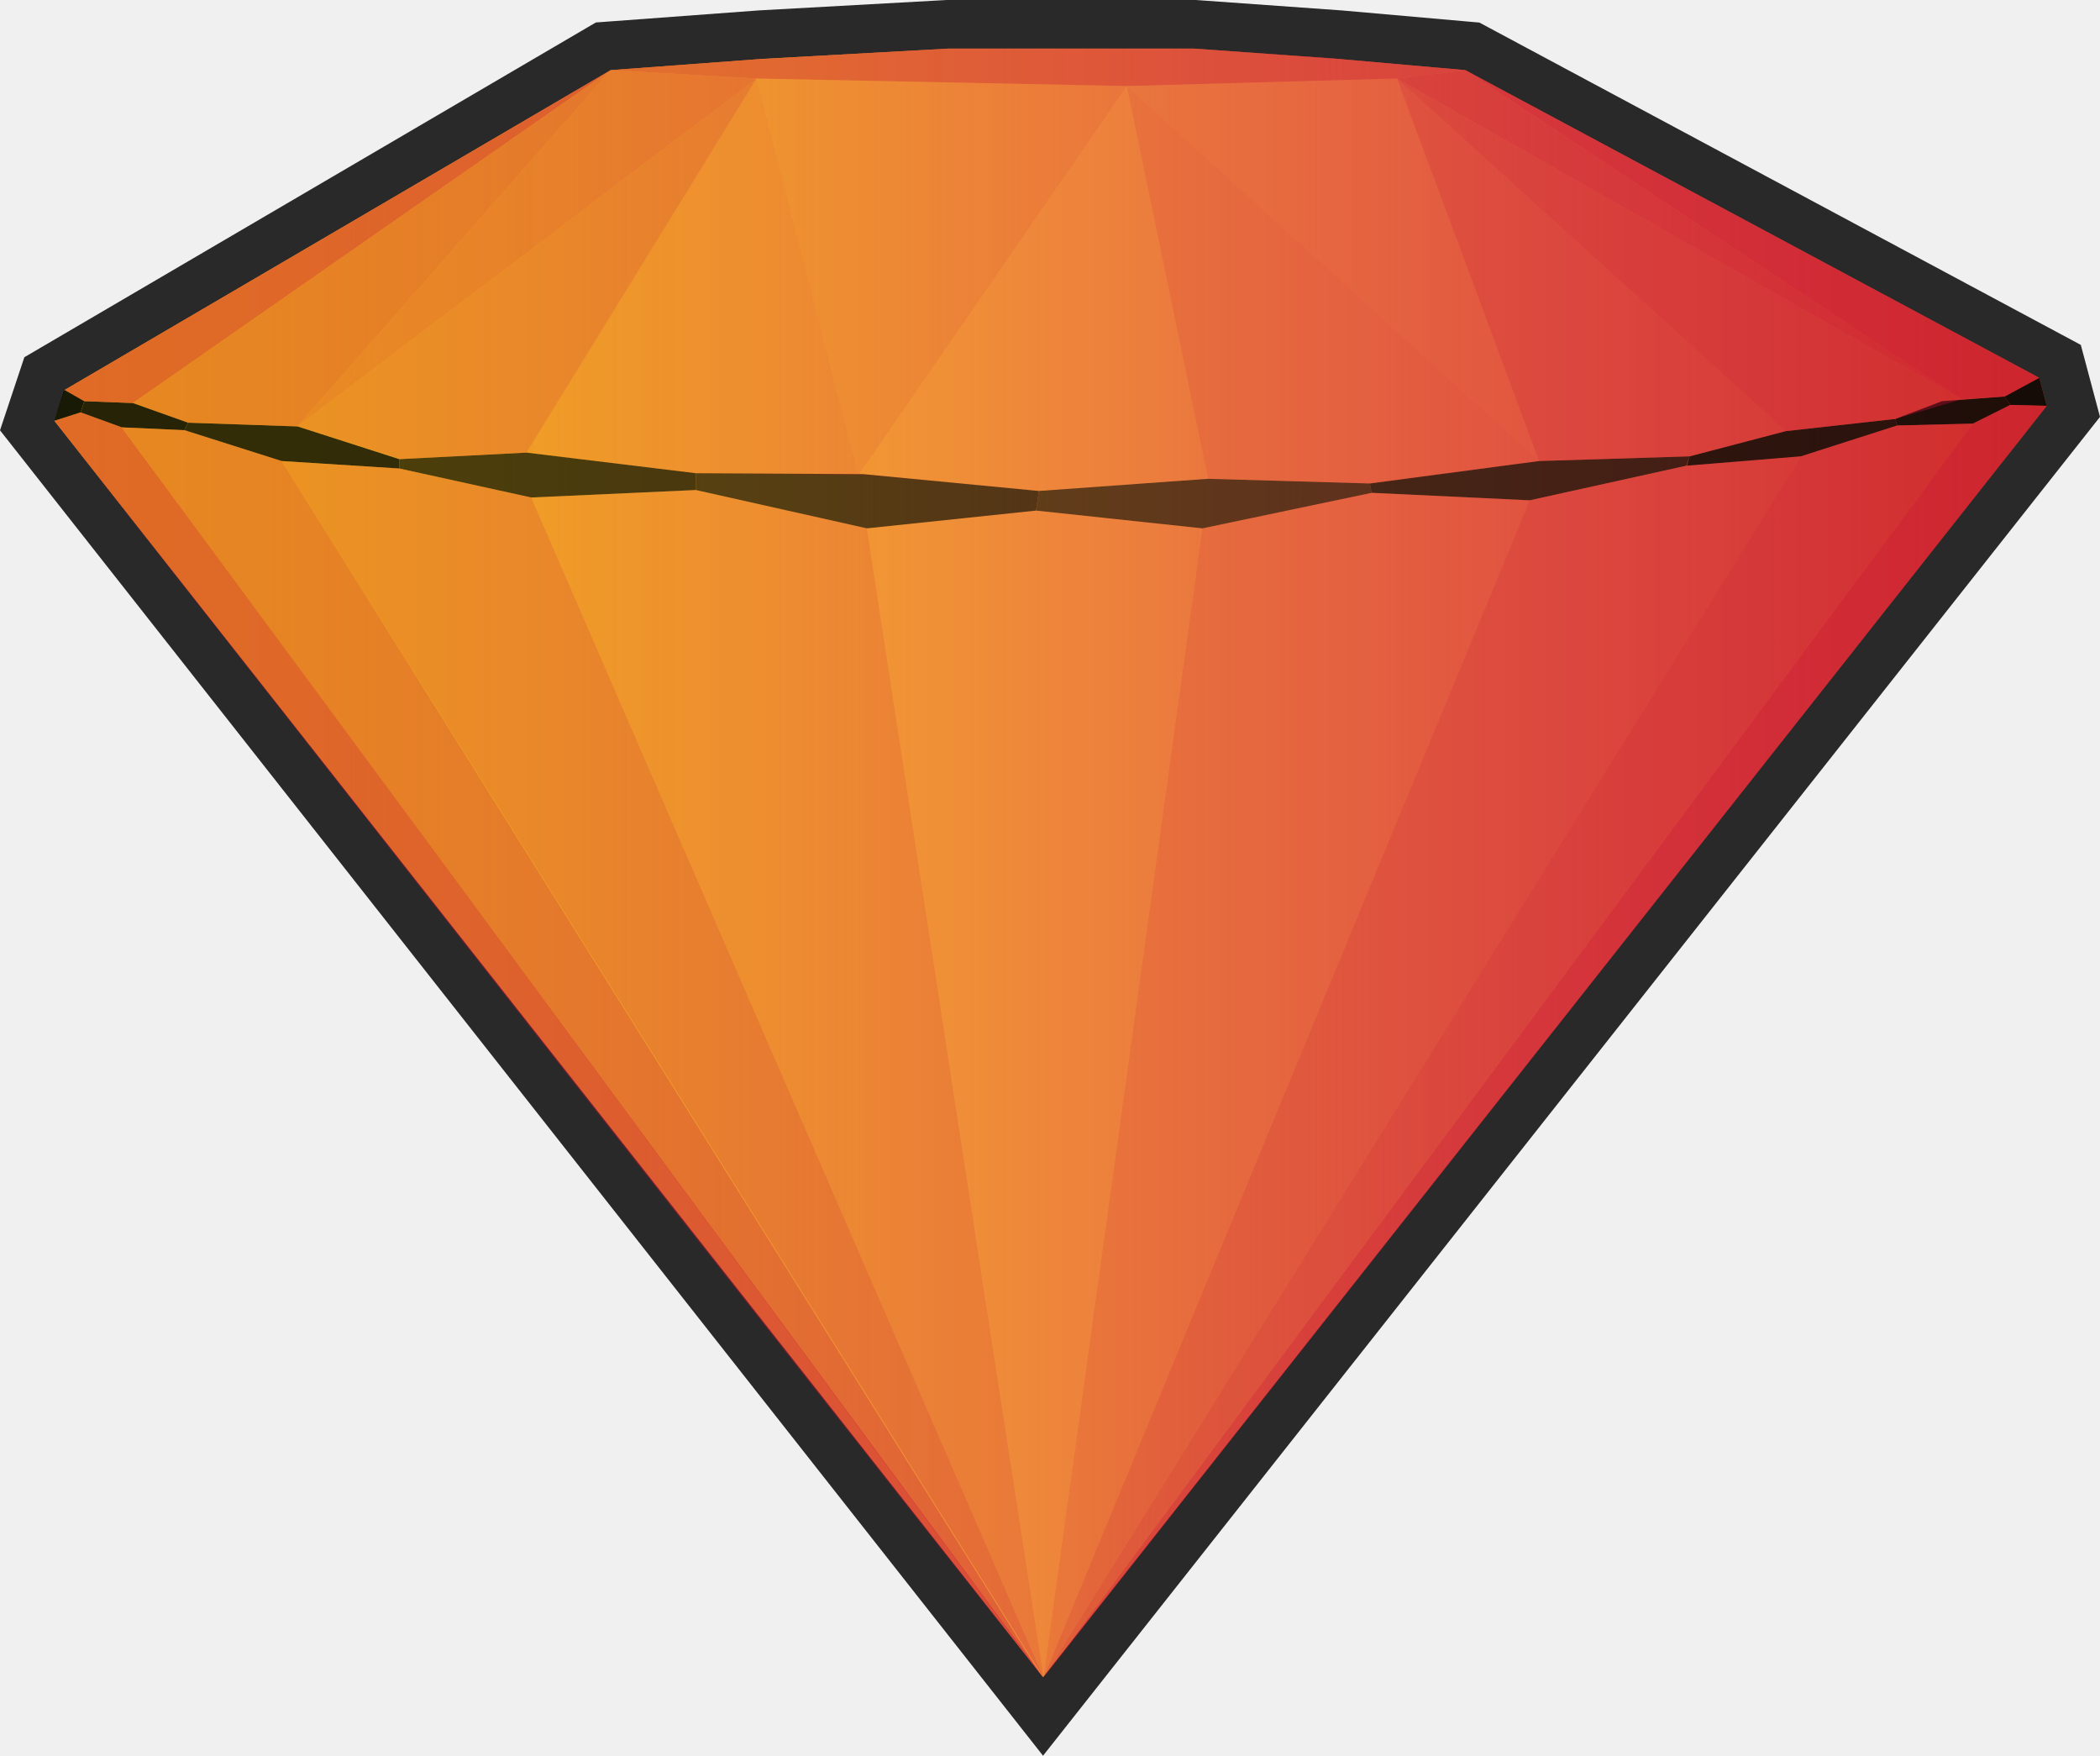
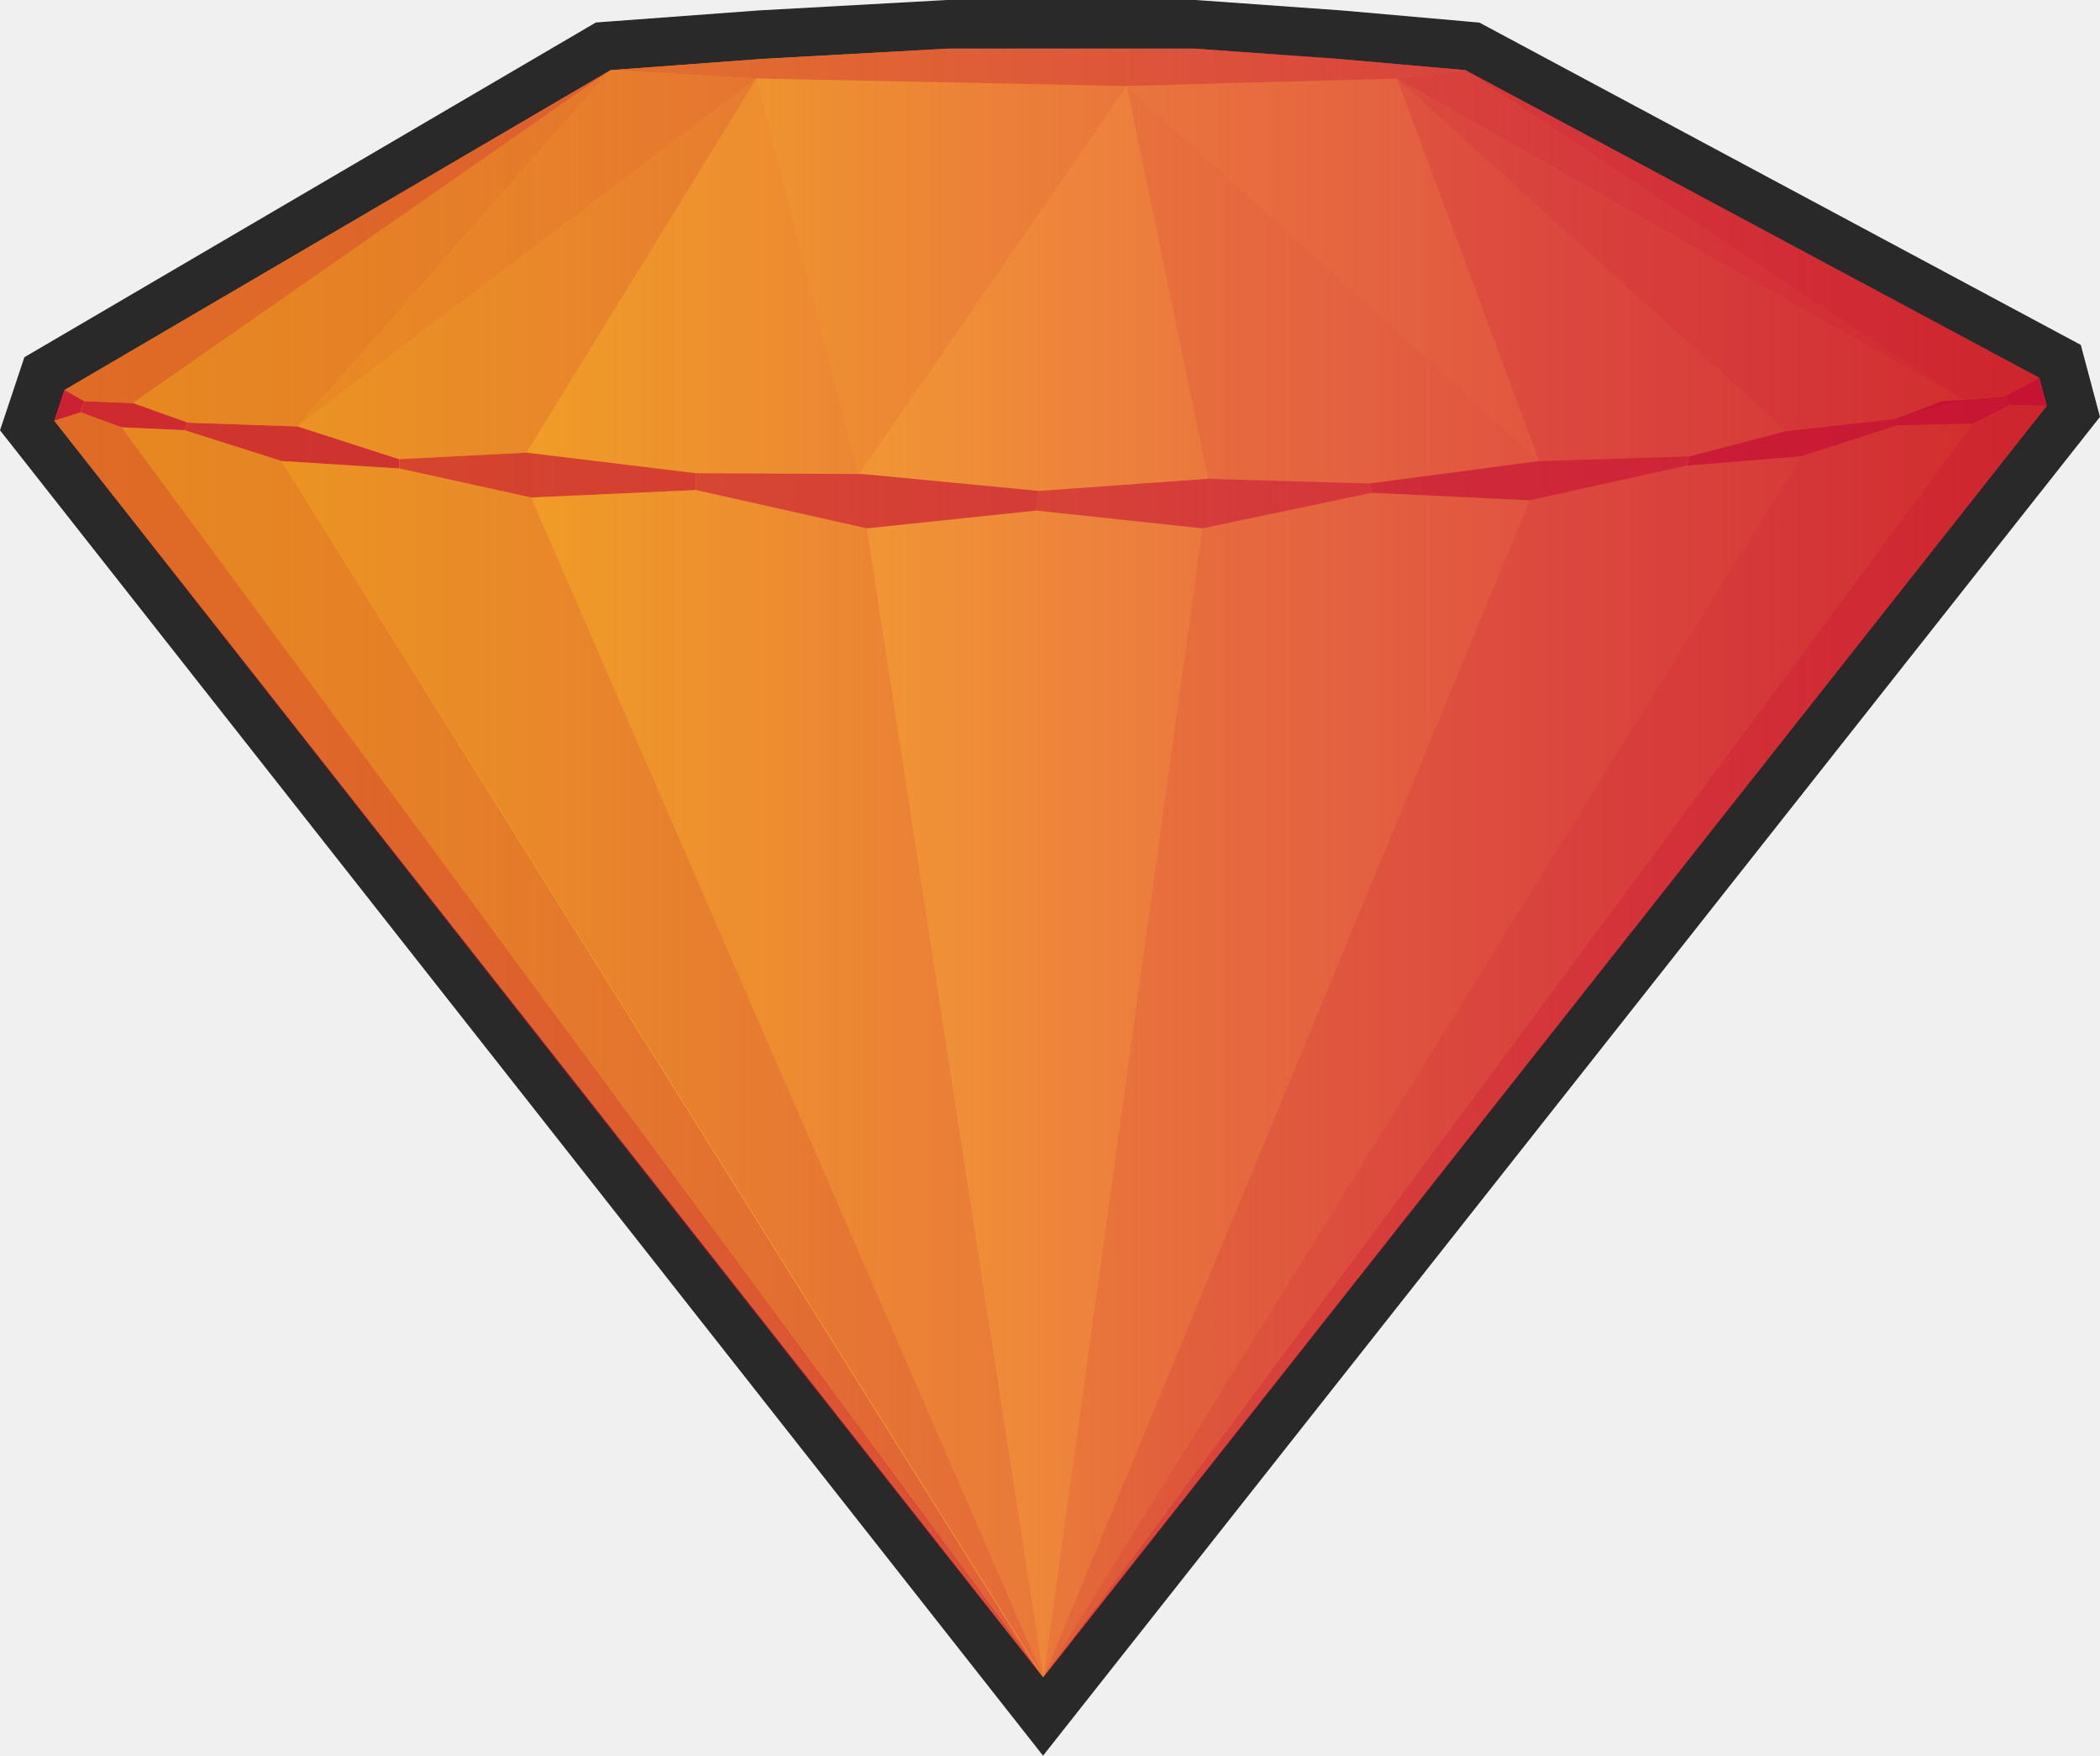
- <svg xmlns="http://www.w3.org/2000/svg" id="Inverse_Green_copy" data-name="Inverse Green copy" viewBox="0 0 2246.151 1877.491">
+ <svg xmlns="http://www.w3.org/2000/svg" viewBox="0 0 2246.151 1877.491">
  <defs>
-     <style>.cls-1{fill:#d84023;}.cls-2{fill:#292929;}.cls-3{fill:url(#linear-gradient);}.cls-4,.cls-5,.cls-6,.cls-7,.cls-8,.cls-9{fill:#000503;}.cls-4{opacity:0.65;}.cls-19,.cls-5{opacity:0.6;}.cls-11,.cls-6{opacity:0.7;}.cls-7{opacity:0.8;}.cls-8{opacity:0.85;}.cls-9{opacity:0.9;}.cls-10{opacity:0.75;}.cls-12,.cls-19,.cls-20{fill:#c40e35;}.cls-13{opacity:0.5;}.cls-14{opacity:0.4;}.cls-15{opacity:0.25;}.cls-16{opacity:0.1;}.cls-17{opacity:0.45;}.cls-18{opacity:0.2;}.cls-20{opacity:0.56;}</style>
+     <style>.cls-1{fill:#00ffb0;}.cls-2{fill:#fff;}.cls-3{fill:url(#linear-gradient);}.cls-4,.cls-5,.cls-6,.cls-7,.cls-8,.cls-9{fill:#000503;}.cls-23,.cls-4{opacity:0.65;}.cls-18,.cls-24,.cls-5{opacity:0.6;}.cls-10,.cls-25,.cls-6{opacity:0.7;}.cls-26,.cls-7{opacity:0.8;}.cls-27,.cls-8{opacity:0.85;}.cls-28,.cls-9{opacity:0.9;}.cls-11,.cls-18,.cls-19{fill:#00996d;}.cls-12{opacity:0.5;}.cls-13{opacity:0.4;}.cls-14{opacity:0.25;}.cls-15{opacity:0.1;}.cls-16{opacity:0.45;}.cls-17{opacity:0.2;}.cls-19,.cls-31{opacity:0.56;}.cls-20{fill:#d84023;}.cls-21{fill:#292929;}.cls-22{fill:url(#linear-gradient-2);}.cls-23,.cls-24,.cls-25,.cls-26,.cls-27,.cls-28,.cls-30,.cls-31{fill:#c40e35;}.cls-29{opacity:0.75;}</style>
    <linearGradient id="linear-gradient" x1="171" y1="1344.75" x2="2302" y2="1344.75" gradientUnits="userSpaceOnUse">
+       <stop offset="0" stop-color="#9acd32" />
+       <stop offset="0.137" stop-color="#9ccb34" stop-opacity="0.98" />
+       <stop offset="0.277" stop-color="#a2c63c" stop-opacity="0.92" />
+       <stop offset="0.418" stop-color="#acbe48" stop-opacity="0.821" />
+       <stop offset="0.56" stop-color="#bab359" stop-opacity="0.681" />
+       <stop offset="0.703" stop-color="#cca46f" stop-opacity="0.501" />
+       <stop offset="0.846" stop-color="#e3928a" stop-opacity="0.281" />
+       <stop offset="0.987" stop-color="#fc7da9" stop-opacity="0.025" />
+       <stop offset="1" stop-color="#ff7bac" stop-opacity="0" />
+     </linearGradient>
+     <linearGradient id="linear-gradient-2" x1="171" y1="1344.75" x2="2302" y2="1344.75" gradientUnits="userSpaceOnUse">
      <stop offset="0" stop-color="#fdd315" />
      <stop offset="0.097" stop-color="#fdd118" stop-opacity="0.978" />
      <stop offset="0.222" stop-color="#fdcb22" stop-opacity="0.914" />
      <stop offset="0.362" stop-color="#fdc232" stop-opacity="0.809" />
      <stop offset="0.513" stop-color="#feb548" stop-opacity="0.662" />
      <stop offset="0.674" stop-color="#fea565" stop-opacity="0.473" />
      <stop offset="0.84" stop-color="#ff9187" stop-opacity="0.247" />
      <stop offset="1" stop-color="#ff7bac" stop-opacity="0" />
    </linearGradient>
  </defs>
-   <g id="Layer_34_copy_5" data-name="Layer 34 copy 5">
-     <polygon class="cls-1" points="29.096 455.071 47.619 399.504 645.258 49.517 813.515 37.053 1013.475 26 1278.121 26 1433.262 37.082 1574.781 49.568 2203.41 386.407 2217.672 439.888 1115.661 1835.496 29.096 455.071" />
-     <path class="cls-2" d="M1390,474l154,11,136,12q307,164.5,614,329,4,15,8,30-536.75,679.75-1073.5,1359.5Q699.75,1543.75,171,872q5.5-16.5,11-33L766,497l162-12,199-11h263m1.855-52H1125.564l-1.434.079-199,11-.486.027-.485.036-162,12-12.028.891-10.408,6.095-292,171-292,171-16.872,9.88-6.182,18.548-5.5,16.499-5.5,16.501-8.862,26.585,17.333,22.02,528.75,671.75,528.75,671.75,40.795,51.829,40.876-51.766,536.75-679.75,536.75-679.75,16.147-20.449L2352.244,842.6l-4-14.998-4-15.002-5.81-21.786L2318.56,780.165l-371.87-199.26-242.13-129.74-9.384-5.029-10.605-.936-136-12-.432-.038-.433-.031-154-11-1.85-.132Z" transform="translate(-112.8069 -422)" />
+   <g id="Inverse_Green" data-name="Inverse Green">
+     <g id="Layer_34" data-name="Layer 34">
+       <polygon class="cls-1" points="29.096 455.071 47.619 399.504 645.258 49.517 813.515 37.053 1013.475 26 1278.121 26 1433.262 37.082 1574.781 49.568 2203.41 386.407 2217.672 439.888 1115.661 1835.496 29.096 455.071" />
+       <path class="cls-2" d="M1390,474l154,11,136,12q307,164.5,614,329,4,15,8,30-536.75,679.75-1073.5,1359.5Q699.75,1543.75,171,872q5.5-16.5,11-33L766,497l162-12,199-11h263m1.855-52H1125.564l-1.434.079-199,11-.486.027-.485.036-162,12-12.028.891-10.408,6.095-292,171-292,171-16.872,9.88-6.182,18.548-5.5,16.499-5.5,16.501-8.862,26.585,17.333,22.02,528.75,671.75,528.75,671.75,40.795,51.829,40.876-51.766,536.75-679.75,536.75-679.75,16.147-20.449L2352.244,842.6l-4-14.998-4-15.002-5.81-21.786L2318.56,780.165l-371.87-199.26-242.13-129.74-9.384-5.029-10.605-.936-136-12-.432-.038-.433-.031-154-11-1.85-.132Z" transform="translate(-112.8069 -422)" />
+       <polygon class="cls-1" points="29.096 455.071 47.619 399.504 645.258 49.517 813.515 37.053 1013.475 26 1278.121 26 1433.262 37.082 1574.781 49.568 2203.41 386.407 2217.672 439.888 1115.661 1835.496 29.096 455.071" />
+       <path class="cls-2" d="M1390,474l154,11,136,12q307,164.5,614,329,4,15,8,30-536.75,679.75-1073.5,1359.5Q699.75,1543.75,171,872q5.5-16.5,11-33L766,497l162-12,199-11h263m1.855-52H1125.564l-1.434.079-199,11-.486.027-.485.036-162,12-12.028.891-10.408,6.095-292,171-292,171-16.872,9.88-6.182,18.548-5.5,16.499-5.5,16.501-8.862,26.585,17.333,22.02,528.75,671.75,528.75,671.75,40.795,51.829,40.876-51.766,536.75-679.75,536.75-679.75,16.147-20.449L2352.244,842.6l-4-14.998-4-15.002-5.81-21.786L2318.56,780.165l-371.87-199.26-242.13-129.74-9.384-5.029-10.605-.936-136-12-.432-.038-.433-.031-154-11-1.85-.132Z" transform="translate(-112.8069 -422)" />
+     </g>
+     <g id="Layer_34_copy_2" data-name="Layer 34 copy 2">
+       <path class="cls-3" d="M2294,826,1680,497l-136-12-154-11H1127L928,485,766,497,182,839l-11,33L1228.5,2215.5Q1765.25,1535.75,2302,856,2298,841,2294,826Z" transform="translate(-112.8069 -422)" />
+     </g>
+     <g id="slice_copy_5" data-name="slice copy 5">
+       <path class="cls-4" d="M1036,929l-179-1v18l183,41,181-19,3-21Z" transform="translate(-112.8069 -422)" />
+       <path class="cls-5" d="M1405,934l173,5q1,5,2,10l-181,38-178-19,3-21Z" transform="translate(-112.8069 -422)" />
+       <path class="cls-6" d="M857,928v18l-176,8L540,923V913l136-7Z" transform="translate(-112.8069 -422)" />
+       <path class="cls-6" d="M1759,915l161-5-3.483,10L1749,957l-169-8q-1-5-2-10Z" transform="translate(-112.8069 -422)" />
+       <path class="cls-7" d="M2023,883l117-13q1,3.5,2,7l-103,33-122,10,3-10Z" transform="translate(-112.8069 -422)" />
+       <path class="cls-8" d="M2190,851l67-5,6,9-40,20-81,2q-1-3.5-2-7Z" transform="translate(-112.8069 -422)" />
+       <path class="cls-7" d="M431,878l109,35v10l-126-8L310,882l4-8Z" transform="translate(-112.8069 -422)" />
+       <path class="cls-8" d="M255,853l59,21-4,8-67-3-44-16,4-12Z" transform="translate(-112.8069 -422)" />
+       <path class="cls-9" d="M2257,846l6,9,39,1q-4-15-8-30Z" transform="translate(-112.8069 -422)" />
+       <path class="cls-9" d="M182,839l-1,1-10,31v1l28-9,4-12Z" transform="translate(-112.8069 -422)" />
+     </g>
+     <g id="Yellow_copy_2" data-name="Yellow copy 2">
+       <g class="cls-10">
+         <path class="cls-11" d="M1680,497l614,329-37,20-46,3Z" transform="translate(-112.8069 -422)" />
+       </g>
+       <g class="cls-12">
+         <path class="cls-11" d="M2023,883l117-13,71-21L1607,506Z" transform="translate(-112.8069 -422)" />
+       </g>
+       <g class="cls-13">
+         <path class="cls-11" d="M2023,883l-103,27-161,5q-76-204.5-152-409Z" transform="translate(-112.8069 -422)" />
+       </g>
+       <g class="cls-14">
+         <path class="cls-11" d="M1318,514l87,420,175,5,179-24Z" transform="translate(-112.8069 -422)" />
+       </g>
+       <g class="cls-15">
+         <path class="cls-11" d="M1318,514q-143.5,208-287,416l193,17,181-13Z" transform="translate(-112.8069 -422)" />
+       </g>
+       <g class="cls-14">
+         <path class="cls-11" d="M922,506,676,906l181,22,174,2Z" transform="translate(-112.8069 -422)" />
+       </g>
+       <g class="cls-13">
+         <path class="cls-11" d="M922,506,676,906l-135,7L431,878Z" transform="translate(-112.8069 -422)" />
+       </g>
+       <g class="cls-12">
+         <path class="cls-11" d="M431,878l-117-4-59-21L766,497Z" transform="translate(-112.8069 -422)" />
+       </g>
+       <g class="cls-10">
+         <path class="cls-11" d="M255,853l-52-2-21-12L766,497Z" transform="translate(-112.8069 -422)" />
+       </g>
+       <g class="cls-10">
+         <path class="cls-11" d="M171,872l28-9,44,16s657.333,891.333,986,1337C1005.634,1937.024,171,872,171,872Z" transform="translate(-112.8069 -422)" />
+       </g>
+       <g class="cls-12">
+         <path class="cls-11" d="M243,879l67,3,104,33,814,1301Z" transform="translate(-112.8069 -422)" />
+       </g>
+       <g class="cls-13">
+         <path class="cls-11" d="M414,915l126,8,141,31q274,631,548,1262Q821.5,1565.5,414,915Z" transform="translate(-112.8069 -422)" />
+       </g>
+       <g class="cls-14">
+         <path class="cls-11" d="M681,954l176-8,183,41,189,1229Q955,1585,681,954Z" transform="translate(-112.8069 -422)" />
+       </g>
+       <g class="cls-15">
+         <path class="cls-11" d="M1040,987l181-19,178,19s-111.333,804-170,1229C1164.333,1791.333,1040,987,1040,987Z" transform="translate(-112.8069 -422)" />
+       </g>
+       <g class="cls-14">
+         <path class="cls-11" d="M1399,987l181-38,169,8s-344,834-520,1259C1287.667,1791,1399,987,1399,987Z" transform="translate(-112.8069 -422)" />
+       </g>
+       <g class="cls-13">
+         <path class="cls-11" d="M1749,957l168-37,122-10L1229,2216Q1489,1586.5,1749,957Z" transform="translate(-112.8069 -422)" />
+       </g>
+       <g class="cls-12">
+         <path class="cls-11" d="M2039,910l103-33,81-2L1229,2216Z" transform="translate(-112.8069 -422)" />
+       </g>
+       <g class="cls-10">
+         <path class="cls-11" d="M2302,856l-39-1-40,20L1229,2216Q1765.5,1536,2302,856Z" transform="translate(-112.8069 -422)" />
+       </g>
+       <g class="cls-16">
+         <path class="cls-11" d="M431,878,766,497l156,9Z" transform="translate(-112.8069 -422)" />
+       </g>
+       <g class="cls-17">
+         <path class="cls-11" d="M922,506l109,424q143.5-208,287-416Z" transform="translate(-112.8069 -422)" />
+       </g>
+       <g class="cls-17">
+         <path class="cls-11" d="M1759,915,1318,514l289-8Q1683,710.5,1759,915Z" transform="translate(-112.8069 -422)" />
+       </g>
+       <path class="cls-18" d="M1607,506l604,343L1680,497Z" transform="translate(-112.8069 -422)" />
+       <polygon class="cls-19" points="1277.193 52 1421.193 62 1567.193 75 1494.193 84 1205.193 92 809.193 84 653.193 75 809.193 63.444 1014.193 52 1277.193 52" />
+     </g>
  </g>
-   <g id="Layer_34_copy_5-2" data-name="Layer 34 copy 5">
-     <path class="cls-3" d="M2294,826,1680,497l-136-12-154-11H1127L928,485,766,497,182,839l-11,33L1228.5,2215.5Q1765.25,1535.75,2302,856,2298,841,2294,826Z" transform="translate(-112.8069 -422)" />
-   </g>
-   <g id="slice_copy_8" data-name="slice copy 8">
-     <path class="cls-4" d="M1036,929l-179-1v18l183,41,181-19,3-21Z" transform="translate(-112.8069 -422)" />
-     <path class="cls-5" d="M1405,934l173,5q1,5,2,10l-181,38-178-19,3-21Z" transform="translate(-112.8069 -422)" />
-     <path class="cls-6" d="M857,928v18l-176,8L540,923V913l136-7Z" transform="translate(-112.8069 -422)" />
-     <path class="cls-6" d="M1759,915l161-5-3.483,10L1749,957l-169-8q-1-5-2-10Z" transform="translate(-112.8069 -422)" />
-     <path class="cls-7" d="M2023,883l117-13q1,3.5,2,7l-103,33-122,10,3-10Z" transform="translate(-112.8069 -422)" />
-     <path class="cls-8" d="M2190,851l67-5,6,9-40,20-81,2q-1-3.5-2-7Z" transform="translate(-112.8069 -422)" />
-     <path class="cls-7" d="M431,878l109,35v10l-126-8L310,882l4-8Z" transform="translate(-112.8069 -422)" />
-     <path class="cls-8" d="M255,853l59,21-4,8-67-3-44-16,4-12Z" transform="translate(-112.8069 -422)" />
-     <path class="cls-9" d="M2257,846l6,9,39,1q-4-15-8-30Z" transform="translate(-112.8069 -422)" />
-     <path class="cls-9" d="M182,839l-1,1-10,31v1l28-9,4-12Z" transform="translate(-112.8069 -422)" />
-   </g>
-   <g id="Yellow_copy_5" data-name="Yellow copy 5" class="cls-10">
-     <g class="cls-11">
-       <path class="cls-12" d="M1680,497l614,329-37,20-46,3Z" transform="translate(-112.8069 -422)" />
-     </g>
-     <g class="cls-13">
-       <path class="cls-12" d="M2023,883l117-13,71-21L1607,506Z" transform="translate(-112.8069 -422)" />
-     </g>
-     <g class="cls-14">
-       <path class="cls-12" d="M2023,883l-103,27-161,5q-76-204.5-152-409Z" transform="translate(-112.8069 -422)" />
-     </g>
-     <g class="cls-15">
-       <path class="cls-12" d="M1318,514l87,420,175,5,179-24Z" transform="translate(-112.8069 -422)" />
-     </g>
-     <g class="cls-16">
-       <path class="cls-12" d="M1318,514q-143.5,208-287,416l193,17,181-13Z" transform="translate(-112.8069 -422)" />
-     </g>
-     <g class="cls-15">
-       <path class="cls-12" d="M922,506,676,906l181,22,174,2Z" transform="translate(-112.8069 -422)" />
-     </g>
-     <g class="cls-14">
-       <path class="cls-12" d="M922,506,676,906l-135,7L431,878Z" transform="translate(-112.8069 -422)" />
-     </g>
-     <g class="cls-13">
-       <path class="cls-12" d="M431,878l-117-4-59-21L766,497Z" transform="translate(-112.8069 -422)" />
-     </g>
-     <g class="cls-11">
-       <path class="cls-12" d="M255,853l-52-2-21-12L766,497Z" transform="translate(-112.8069 -422)" />
-     </g>
-     <g class="cls-11">
-       <path class="cls-12" d="M171,872l28-9,44,16s657.333,891.333,986,1337C1005.634,1937.024,171,872,171,872Z" transform="translate(-112.8069 -422)" />
-     </g>
-     <g class="cls-13">
-       <path class="cls-12" d="M243,879l67,3,104,33,814,1301Z" transform="translate(-112.8069 -422)" />
-     </g>
-     <g class="cls-14">
-       <path class="cls-12" d="M414,915l126,8,141,31q274,631,548,1262Q821.5,1565.5,414,915Z" transform="translate(-112.8069 -422)" />
-     </g>
-     <g class="cls-15">
-       <path class="cls-12" d="M681,954l176-8,183,41,189,1229Q955,1585,681,954Z" transform="translate(-112.8069 -422)" />
-     </g>
-     <g class="cls-16">
-       <path class="cls-12" d="M1040,987l181-19,178,19s-111.333,804-170,1229C1164.333,1791.333,1040,987,1040,987Z" transform="translate(-112.8069 -422)" />
-     </g>
-     <g class="cls-15">
-       <path class="cls-12" d="M1399,987l181-38,169,8s-344,834-520,1259C1287.667,1791,1399,987,1399,987Z" transform="translate(-112.8069 -422)" />
-     </g>
-     <g class="cls-14">
-       <path class="cls-12" d="M1749,957l168-37,122-10L1229,2216Q1489,1586.5,1749,957Z" transform="translate(-112.8069 -422)" />
-     </g>
-     <g class="cls-13">
-       <path class="cls-12" d="M2039,910l103-33,81-2L1229,2216Z" transform="translate(-112.8069 -422)" />
-     </g>
-     <g class="cls-11">
-       <path class="cls-12" d="M2302,856l-39-1-40,20L1229,2216Q1765.5,1536,2302,856Z" transform="translate(-112.8069 -422)" />
-     </g>
-     <g class="cls-17">
-       <path class="cls-12" d="M431,878,766,497l156,9Z" transform="translate(-112.8069 -422)" />
-     </g>
-     <g class="cls-18">
-       <path class="cls-12" d="M922,506l109,424q143.5-208,287-416Z" transform="translate(-112.8069 -422)" />
-     </g>
-     <g class="cls-18">
-       <path class="cls-12" d="M1759,915,1318,514l289-8Q1683,710.5,1759,915Z" transform="translate(-112.8069 -422)" />
-     </g>
-     <path class="cls-19" d="M1607,506l604,343L1680,497Z" transform="translate(-112.8069 -422)" />
-     <polygon class="cls-20" points="1277.193 52 1421.193 62 1567.193 75 1494.193 84 1205.193 92 809.193 84 653.193 75 809.193 63.444 1014.193 52 1277.193 52" />
+   <g id="Inverse_Yellow" data-name="Inverse Yellow">
+     <g id="Layer_34_copy_5" data-name="Layer 34 copy 5">
+       <polygon class="cls-20" points="29.096 455.071 47.619 399.504 645.258 49.517 813.515 37.053 1013.475 26 1278.121 26 1433.262 37.082 1574.781 49.568 2203.41 386.407 2217.672 439.888 1115.661 1835.496 29.096 455.071" />
+       <path class="cls-21" d="M1390,474l154,11,136,12q307,164.5,614,329,4,15,8,30-536.75,679.75-1073.5,1359.5Q699.75,1543.75,171,872q5.5-16.5,11-33L766,497l162-12,199-11h263m1.855-52H1125.564l-1.434.079-199,11-.486.027-.485.036-162,12-12.028.891-10.408,6.095-292,171-292,171-16.872,9.88-6.182,18.548-5.5,16.499-5.5,16.501-8.862,26.585,17.333,22.02,528.75,671.75,528.75,671.75,40.795,51.829,40.876-51.766,536.75-679.75,536.75-679.75,16.147-20.449L2352.244,842.6l-4-14.998-4-15.002-5.81-21.786L2318.56,780.165l-371.87-199.26-242.13-129.74-9.384-5.029-10.605-.936-136-12-.432-.038-.433-.031-154-11-1.85-.132Z" transform="translate(-112.8069 -422)" />
+     </g>
+     <g id="Layer_34_copy_5-2" data-name="Layer 34 copy 5">
+       <path class="cls-22" d="M2294,826,1680,497l-136-12-154-11H1127L928,485,766,497,182,839l-11,33L1228.5,2215.5Q1765.25,1535.75,2302,856,2298,841,2294,826Z" transform="translate(-112.8069 -422)" />
+     </g>
+     <g id="slice_copy_8" data-name="slice copy 8">
+       <path class="cls-23" d="M1036,929l-179-1v18l183,41,181-19,3-21Z" transform="translate(-112.8069 -422)" />
+       <path class="cls-24" d="M1405,934l173,5q1,5,2,10l-181,38-178-19,3-21Z" transform="translate(-112.8069 -422)" />
+       <path class="cls-25" d="M857,928v18l-176,8L540,923V913l136-7Z" transform="translate(-112.8069 -422)" />
+       <path class="cls-25" d="M1759,915l161-5-3.483,10L1749,957l-169-8q-1-5-2-10Z" transform="translate(-112.8069 -422)" />
+       <path class="cls-26" d="M2023,883l117-13q1,3.5,2,7l-103,33-122,10,3-10Z" transform="translate(-112.8069 -422)" />
+       <path class="cls-27" d="M2190,851l67-5,6,9-40,20-81,2q-1-3.5-2-7Z" transform="translate(-112.8069 -422)" />
+       <path class="cls-26" d="M431,878l109,35v10l-126-8L310,882l4-8Z" transform="translate(-112.8069 -422)" />
+       <path class="cls-27" d="M255,853l59,21-4,8-67-3-44-16,4-12Z" transform="translate(-112.8069 -422)" />
+       <path class="cls-28" d="M2257,846l6,9,39,1q-4-15-8-30Z" transform="translate(-112.8069 -422)" />
+       <path class="cls-28" d="M182,839l-1,1-10,31v1l28-9,4-12Z" transform="translate(-112.8069 -422)" />
+     </g>
+     <g id="Yellow_copy_5" data-name="Yellow copy 5" class="cls-29">
+       <g class="cls-10">
+         <path class="cls-30" d="M1680,497l614,329-37,20-46,3Z" transform="translate(-112.8069 -422)" />
+       </g>
+       <g class="cls-12">
+         <path class="cls-30" d="M2023,883l117-13,71-21L1607,506Z" transform="translate(-112.8069 -422)" />
+       </g>
+       <g class="cls-13">
+         <path class="cls-30" d="M2023,883l-103,27-161,5q-76-204.5-152-409Z" transform="translate(-112.8069 -422)" />
+       </g>
+       <g class="cls-14">
+         <path class="cls-30" d="M1318,514l87,420,175,5,179-24Z" transform="translate(-112.8069 -422)" />
+       </g>
+       <g class="cls-15">
+         <path class="cls-30" d="M1318,514q-143.5,208-287,416l193,17,181-13Z" transform="translate(-112.8069 -422)" />
+       </g>
+       <g class="cls-14">
+         <path class="cls-30" d="M922,506,676,906l181,22,174,2Z" transform="translate(-112.8069 -422)" />
+       </g>
+       <g class="cls-13">
+         <path class="cls-30" d="M922,506,676,906l-135,7L431,878Z" transform="translate(-112.8069 -422)" />
+       </g>
+       <g class="cls-12">
+         <path class="cls-30" d="M431,878l-117-4-59-21L766,497Z" transform="translate(-112.8069 -422)" />
+       </g>
+       <g class="cls-10">
+         <path class="cls-30" d="M255,853l-52-2-21-12L766,497Z" transform="translate(-112.8069 -422)" />
+       </g>
+       <g class="cls-10">
+         <path class="cls-30" d="M171,872l28-9,44,16s657.333,891.333,986,1337C1005.634,1937.024,171,872,171,872Z" transform="translate(-112.8069 -422)" />
+       </g>
+       <g class="cls-12">
+         <path class="cls-30" d="M243,879l67,3,104,33,814,1301Z" transform="translate(-112.8069 -422)" />
+       </g>
+       <g class="cls-13">
+         <path class="cls-30" d="M414,915l126,8,141,31q274,631,548,1262Q821.5,1565.5,414,915Z" transform="translate(-112.8069 -422)" />
+       </g>
+       <g class="cls-14">
+         <path class="cls-30" d="M681,954l176-8,183,41,189,1229Q955,1585,681,954Z" transform="translate(-112.8069 -422)" />
+       </g>
+       <g class="cls-15">
+         <path class="cls-30" d="M1040,987l181-19,178,19s-111.333,804-170,1229C1164.333,1791.333,1040,987,1040,987Z" transform="translate(-112.8069 -422)" />
+       </g>
+       <g class="cls-14">
+         <path class="cls-30" d="M1399,987l181-38,169,8s-344,834-520,1259C1287.667,1791,1399,987,1399,987Z" transform="translate(-112.8069 -422)" />
+       </g>
+       <g class="cls-13">
+         <path class="cls-30" d="M1749,957l168-37,122-10L1229,2216Q1489,1586.5,1749,957Z" transform="translate(-112.8069 -422)" />
+       </g>
+       <g class="cls-12">
+         <path class="cls-30" d="M2039,910l103-33,81-2L1229,2216Z" transform="translate(-112.8069 -422)" />
+       </g>
+       <g class="cls-10">
+         <path class="cls-30" d="M2302,856l-39-1-40,20L1229,2216Q1765.5,1536,2302,856Z" transform="translate(-112.8069 -422)" />
+       </g>
+       <g class="cls-16">
+         <path class="cls-30" d="M431,878,766,497l156,9Z" transform="translate(-112.8069 -422)" />
+       </g>
+       <g class="cls-17">
+         <path class="cls-30" d="M922,506l109,424q143.5-208,287-416Z" transform="translate(-112.8069 -422)" />
+       </g>
+       <g class="cls-17">
+         <path class="cls-30" d="M1759,915,1318,514l289-8Q1683,710.5,1759,915Z" transform="translate(-112.8069 -422)" />
+       </g>
+       <path class="cls-24" d="M1607,506l604,343L1680,497Z" transform="translate(-112.8069 -422)" />
+       <polygon class="cls-31" points="1277.193 52 1421.193 62 1567.193 75 1494.193 84 1205.193 92 809.193 84 653.193 75 809.193 63.444 1014.193 52 1277.193 52" />
+     </g>
  </g>
</svg>
